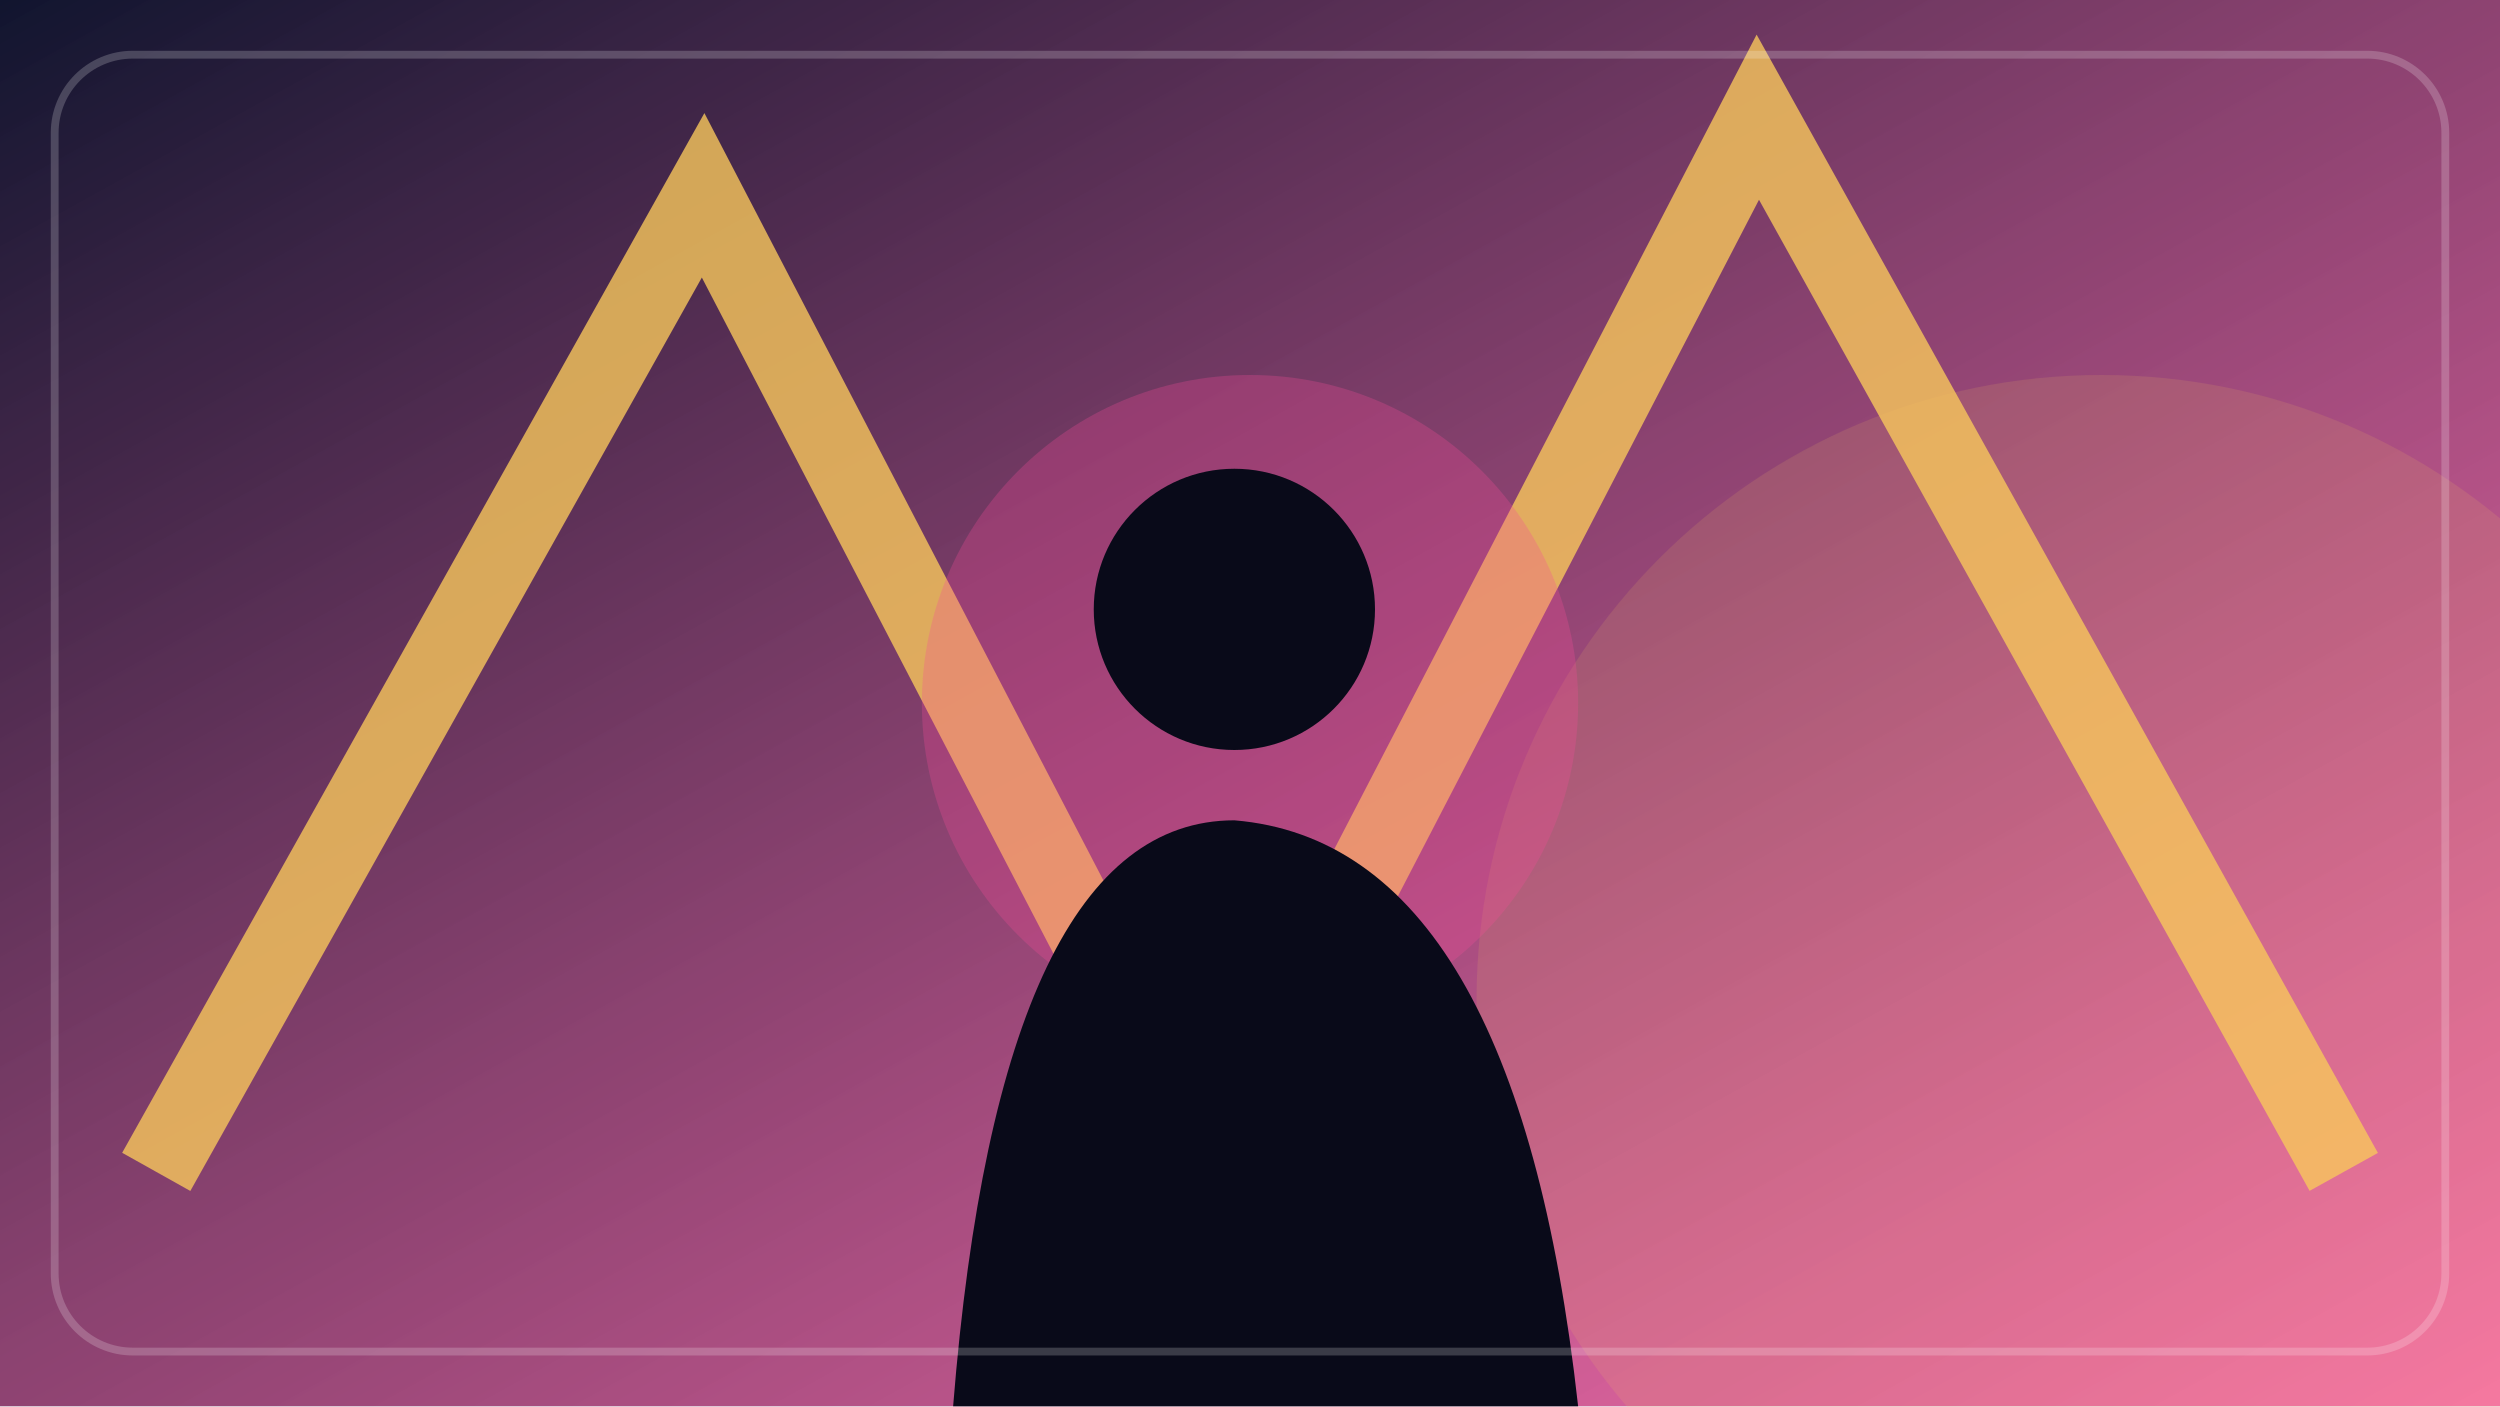
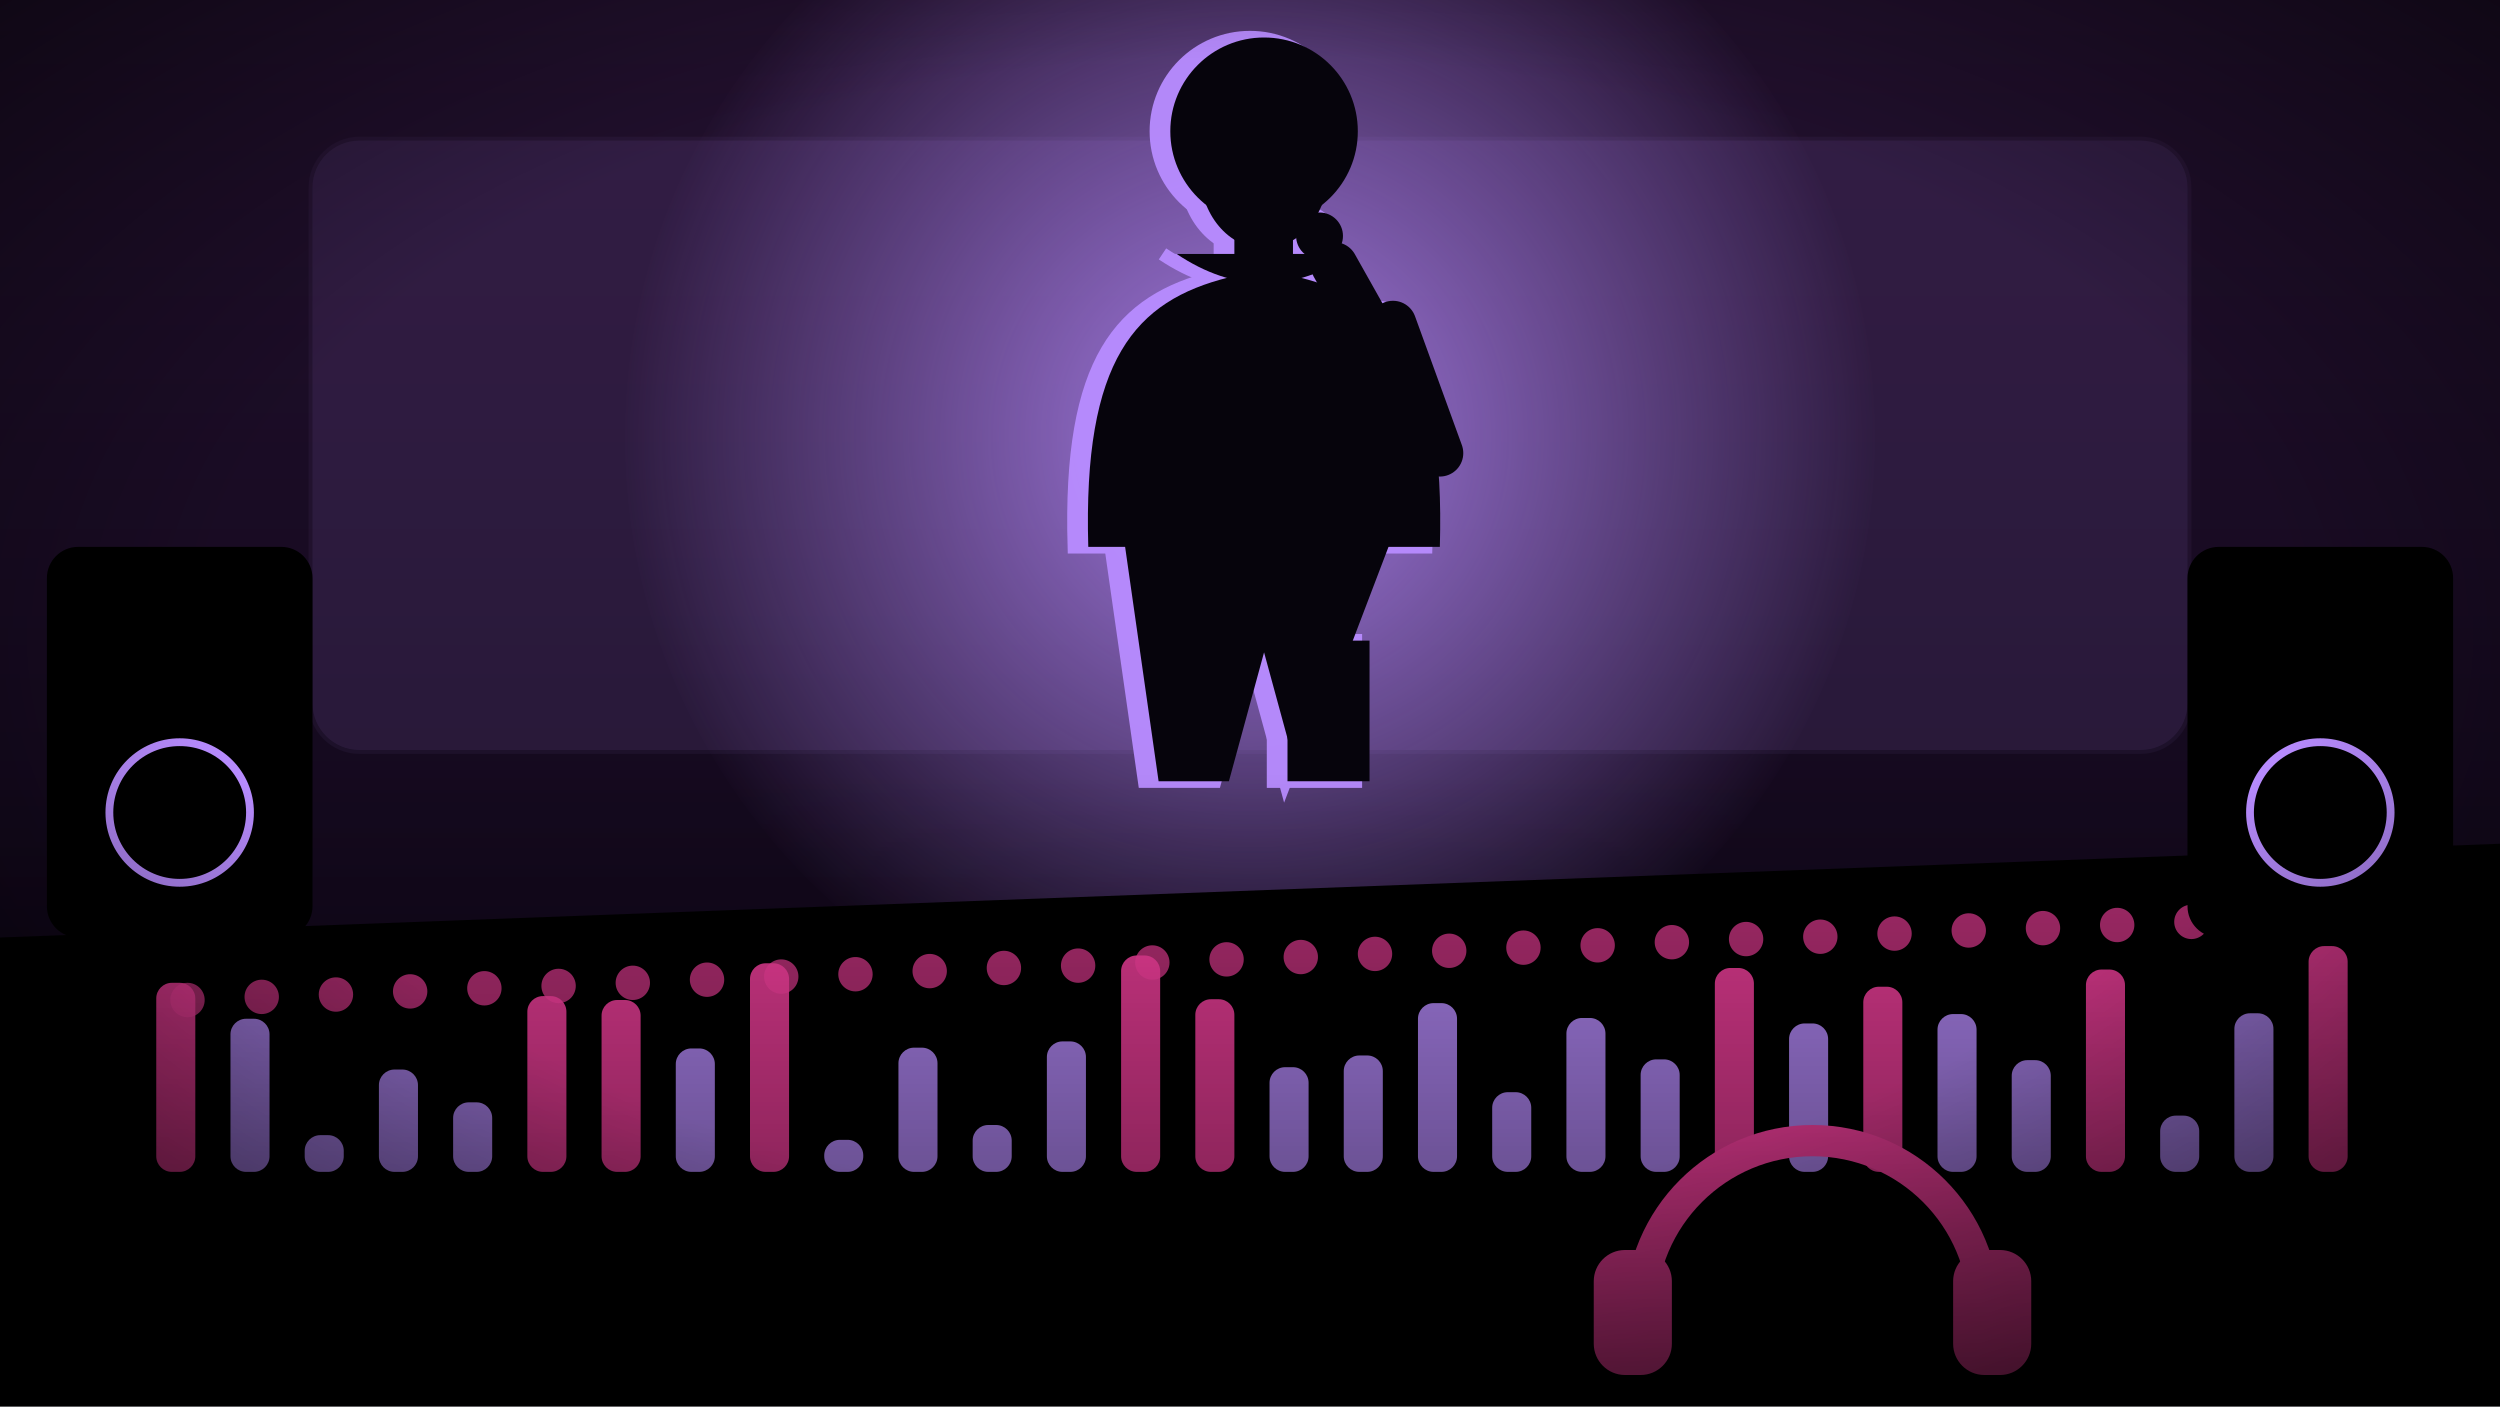
- <svg xmlns="http://www.w3.org/2000/svg" viewBox="0 0 320 180">
+ <svg xmlns="http://www.w3.org/2000/svg" viewBox="0 0 320 180" width="320" height="180" preserveAspectRatio="xMidYMid slice">
  <defs>
-     <linearGradient id="b" x1="0" y1="0" x2="1" y2="1">
-       <stop stop-color="#11152F" />
-       <stop offset="1" stop-color="#F54B98" stop-opacity=".8" />
+     <linearGradient id="bgk35" x1="0" y1="0" x2="0" y2="1">
+       <stop offset="0" stop-color="#22102E" />
+       <stop offset="1" stop-color="#0A0412" />
+     </linearGradient>
+     <radialGradient id="glk35" cx=".5" cy=".5" r=".5">
+       <stop offset="0" stop-color="#B88CFF" stop-opacity=".85" />
+       <stop offset="1" stop-color="#B88CFF" stop-opacity="0" />
+     </radialGradient>
+     <radialGradient id="g2k35" cx=".5" cy=".5" r=".5">
+       <stop offset="0" stop-color="#F43F9D" stop-opacity=".7" />
+       <stop offset="1" stop-color="#F43F9D" stop-opacity="0" />
+     </radialGradient>
+     <linearGradient id="bek35" x1="0" y1="0" x2="0" y2="1">
+       <stop offset="0" stop-color="#B88CFF" stop-opacity=".55" />
+       <stop offset="1" stop-color="#B88CFF" stop-opacity="0" />
+     </linearGradient>
+     <radialGradient id="vgk35" cx=".5" cy=".45" r=".75">
+       <stop offset=".55" stop-color="#000" stop-opacity="0" />
+       <stop offset="1" stop-color="#000" stop-opacity=".7" />
+     </radialGradient>
+     <linearGradient id="ftk35" x1="0" y1="0" x2="0" y2="1">
+       <stop offset=".55" stop-color="#000" stop-opacity="0" />
+       <stop offset="1" stop-color="#000" stop-opacity=".55" />
    </linearGradient>
  </defs>
-   <rect width="320" height="180" fill="url(#b)" />
-   <circle cx="269" cy="128" r="80" fill="#F7C75B" opacity=".13" />
-   <path d="M20 150L90 25L155 150L225 15L300 150" fill="none" stroke="#F7C75B" stroke-width="10" opacity=".8" />
-   <circle cx="160" cy="90" r="42" fill="#F54B98" opacity=".28" />
-   <circle cx="158" cy="78" r="18" fill="#090A19" />
-   <path d="M122 180Q128 105 158 105Q194 108 202 180Z" fill="#090A19" />
-   <rect x="7" y="7" width="306" height="166" rx="10" fill="none" stroke="#FFFFFF" stroke-opacity=".2" />
+   <rect width="320" height="180" fill="url(#bgk35)" />
+   <rect x="40" y="18" width="240" height="78" rx="6" fill="#B88CFF" opacity=".12" stroke="#B88CFF" stroke-opacity=".4" />
+   <circle cx="160.0" cy="56.0" r="80.0" fill="url(#glk35)" />
+   <g>
+     <g fill="#B88CFF" stroke="#B88CFF" stroke-width="1.7" opacity=".95">
+       <ellipse cx="160.0" cy="22.0" rx="8.2" ry="9.8" />
+       <circle cx="160.0" cy="16.8" r="12.0" />
+       <rect x="156.2" y="29.5" width="7.5" height="7.5" />
+       <path d="M137.5 70.0 C136.8 46.0 143.5 38.5 155.5 35.5 L164.5 35.5 L164.5 35.5 L164.5 35.5 C176.5 38.5 183.2 46.0 182.5 70.0 Z" />
+       <path d="M142.0 68.5 L146.5 100.0 L155.5 100.0 L160.0 83.5 L164.5 100.0 L176.5 68.5 Z" />
+       <rect x="163.0" y="82.0" width="10.5" height="18.0" />
+       <path d="M176.5 41.5 L182.5 58.0 L169.0 34.0" fill="none" stroke="#B88CFF" stroke-width="6.0" stroke-linecap="round" stroke-linejoin="round" />
+       <path d="M169.0 34.0 L172.0 41.5" stroke="#B88CFF" stroke-width="2.4" stroke-linecap="round" />
+       <circle cx="167.1" cy="30.2" r="3.0" />
+       <path d="M148.8 32.5 q11.2 7.5 22.5 0" />
+     </g>
+     <g fill="#06040C" transform="translate(1.8 0)">
+       <ellipse cx="160.0" cy="22.0" rx="8.2" ry="9.8" />
+       <circle cx="160.0" cy="16.8" r="12.0" />
+       <rect x="156.2" y="29.5" width="7.5" height="7.5" />
+       <path d="M137.5 70.0 C136.8 46.0 143.5 38.5 155.5 35.5 L164.5 35.5 L164.5 35.5 L164.5 35.5 C176.5 38.5 183.2 46.0 182.5 70.0 Z" />
+       <path d="M142.0 68.5 L146.5 100.0 L155.5 100.0 L160.0 83.5 L164.5 100.0 L176.5 68.5 Z" />
+       <rect x="163.0" y="82.0" width="10.5" height="18.0" />
+       <path d="M176.5 41.5 L182.5 58.0 L169.0 34.0" fill="none" stroke="#06040C" stroke-width="6.0" stroke-linecap="round" stroke-linejoin="round" />
+       <path d="M169.0 34.0 L172.0 41.5" stroke="#06040C" stroke-width="2.4" stroke-linecap="round" />
+       <circle cx="167.1" cy="30.2" r="3.0" />
+       <path d="M148.8 32.5 q11.2 7.5 22.5 0" />
+     </g>
+   </g>
+   <path d="M0 120 L320 108 L320 180 L0 180Z" fill="#000" />
+   <rect x="20.0" y="125.8" width="5" height="24.2" rx="2" fill="#F43F9D" opacity=".9" />
+   <rect x="29.5" y="130.4" width="5" height="19.6" rx="2" fill="#B88CFF" opacity=".9" />
+   <rect x="39.0" y="145.3" width="5" height="4.7" rx="2" fill="#B88CFF" opacity=".9" />
+   <rect x="48.5" y="136.9" width="5" height="13.1" rx="2" fill="#B88CFF" opacity=".9" />
+   <rect x="58.0" y="141.1" width="5" height="8.9" rx="2" fill="#B88CFF" opacity=".9" />
+   <rect x="67.5" y="127.5" width="5" height="22.5" rx="2" fill="#F43F9D" opacity=".9" />
+   <rect x="77.0" y="128.0" width="5" height="22.0" rx="2" fill="#F43F9D" opacity=".9" />
+   <rect x="86.5" y="134.2" width="5" height="15.8" rx="2" fill="#B88CFF" opacity=".9" />
+   <rect x="96.0" y="123.3" width="5" height="26.7" rx="2" fill="#F43F9D" opacity=".9" />
+   <rect x="105.5" y="145.9" width="5" height="4.1" rx="2" fill="#B88CFF" opacity=".9" />
+   <rect x="115.0" y="134.1" width="5" height="15.9" rx="2" fill="#B88CFF" opacity=".9" />
+   <rect x="124.5" y="144.0" width="5" height="6.0" rx="2" fill="#B88CFF" opacity=".9" />
+   <rect x="134.0" y="133.3" width="5" height="16.7" rx="2" fill="#B88CFF" opacity=".9" />
+   <rect x="143.5" y="122.3" width="5" height="27.7" rx="2" fill="#F43F9D" opacity=".9" />
+   <rect x="153.0" y="127.9" width="5" height="22.1" rx="2" fill="#F43F9D" opacity=".9" />
+   <rect x="162.5" y="136.6" width="5" height="13.4" rx="2" fill="#B88CFF" opacity=".9" />
+   <rect x="172.0" y="135.1" width="5" height="14.9" rx="2" fill="#B88CFF" opacity=".9" />
+   <rect x="181.5" y="128.4" width="5" height="21.6" rx="2" fill="#B88CFF" opacity=".9" />
+   <rect x="191.0" y="139.8" width="5" height="10.2" rx="2" fill="#B88CFF" opacity=".9" />
+   <rect x="200.5" y="130.3" width="5" height="19.7" rx="2" fill="#B88CFF" opacity=".9" />
+   <rect x="210.0" y="135.6" width="5" height="14.4" rx="2" fill="#B88CFF" opacity=".9" />
+   <rect x="219.5" y="123.9" width="5" height="26.1" rx="2" fill="#F43F9D" opacity=".9" />
+   <rect x="229.0" y="131.0" width="5" height="19.0" rx="2" fill="#B88CFF" opacity=".9" />
+   <rect x="238.5" y="126.3" width="5" height="23.7" rx="2" fill="#F43F9D" opacity=".9" />
+   <rect x="248.0" y="129.8" width="5" height="20.2" rx="2" fill="#B88CFF" opacity=".9" />
+   <rect x="257.5" y="135.7" width="5" height="14.3" rx="2" fill="#B88CFF" opacity=".9" />
+   <rect x="267.0" y="124.1" width="5" height="25.9" rx="2" fill="#F43F9D" opacity=".9" />
+   <rect x="276.5" y="142.8" width="5" height="7.2" rx="2" fill="#B88CFF" opacity=".9" />
+   <rect x="286.0" y="129.7" width="5" height="20.3" rx="2" fill="#B88CFF" opacity=".9" />
+   <rect x="295.5" y="121.1" width="5" height="28.9" rx="2" fill="#F43F9D" opacity=".9" />
+   <circle cx="24.0" cy="128.0" r="2.2" fill="#F43F9D" opacity=".7" />
+   <circle cx="33.5" cy="127.6" r="2.2" fill="#F43F9D" opacity=".7" />
+   <circle cx="43.0" cy="127.3" r="2.2" fill="#F43F9D" opacity=".7" />
+   <circle cx="52.5" cy="126.9" r="2.2" fill="#F43F9D" opacity=".7" />
+   <circle cx="62.0" cy="126.5" r="2.2" fill="#F43F9D" opacity=".7" />
+   <circle cx="71.5" cy="126.2" r="2.2" fill="#F43F9D" opacity=".7" />
+   <circle cx="81.0" cy="125.8" r="2.2" fill="#F43F9D" opacity=".7" />
+   <circle cx="90.5" cy="125.4" r="2.2" fill="#F43F9D" opacity=".7" />
+   <circle cx="100.0" cy="125.0" r="2.2" fill="#F43F9D" opacity=".7" />
+   <circle cx="109.5" cy="124.7" r="2.2" fill="#F43F9D" opacity=".7" />
+   <circle cx="119.0" cy="124.3" r="2.2" fill="#F43F9D" opacity=".7" />
+   <circle cx="128.5" cy="123.9" r="2.2" fill="#F43F9D" opacity=".7" />
+   <circle cx="138.0" cy="123.6" r="2.2" fill="#F43F9D" opacity=".7" />
+   <circle cx="147.5" cy="123.2" r="2.2" fill="#F43F9D" opacity=".7" />
+   <circle cx="157.0" cy="122.8" r="2.2" fill="#F43F9D" opacity=".7" />
+   <circle cx="166.5" cy="122.5" r="2.2" fill="#F43F9D" opacity=".7" />
+   <circle cx="176.0" cy="122.1" r="2.2" fill="#F43F9D" opacity=".7" />
+   <circle cx="185.5" cy="121.7" r="2.2" fill="#F43F9D" opacity=".7" />
+   <circle cx="195.0" cy="121.3" r="2.2" fill="#F43F9D" opacity=".7" />
+   <circle cx="204.5" cy="121.0" r="2.2" fill="#F43F9D" opacity=".7" />
+   <circle cx="214.0" cy="120.6" r="2.2" fill="#F43F9D" opacity=".7" />
+   <circle cx="223.5" cy="120.2" r="2.2" fill="#F43F9D" opacity=".7" />
+   <circle cx="233.0" cy="119.9" r="2.2" fill="#F43F9D" opacity=".7" />
+   <circle cx="242.5" cy="119.5" r="2.2" fill="#F43F9D" opacity=".7" />
+   <circle cx="252.0" cy="119.1" r="2.2" fill="#F43F9D" opacity=".7" />
+   <circle cx="261.5" cy="118.8" r="2.2" fill="#F43F9D" opacity=".7" />
+   <circle cx="271.0" cy="118.4" r="2.2" fill="#F43F9D" opacity=".7" />
+   <circle cx="280.5" cy="118.0" r="2.2" fill="#F43F9D" opacity=".7" />
+   <circle cx="290.0" cy="117.6" r="2.2" fill="#F43F9D" opacity=".7" />
+   <circle cx="299.5" cy="117.3" r="2.2" fill="#F43F9D" opacity=".7" />
+   <rect x="6" y="70" width="34" height="50" rx="4" fill="#000" />
+   <circle cx="23" cy="104" r="9" fill="none" stroke="#B88CFF" />
+   <rect x="280" y="70" width="34" height="50" rx="4" fill="#000" />
+   <circle cx="297" cy="104" r="9" fill="none" stroke="#B88CFF" />
+   <path d="M210 168 a22 22 0 0 1 44 0" stroke="#F43F9D" stroke-width="4" fill="none" />
+   <rect x="204" y="160" width="10" height="16" rx="4" fill="#F43F9D" />
+   <rect x="250" y="160" width="10" height="16" rx="4" fill="#F43F9D" />
+   <rect width="320" height="180" fill="url(#vgk35)" />
+   <rect width="320" height="180" fill="url(#ftk35)" />
</svg>
